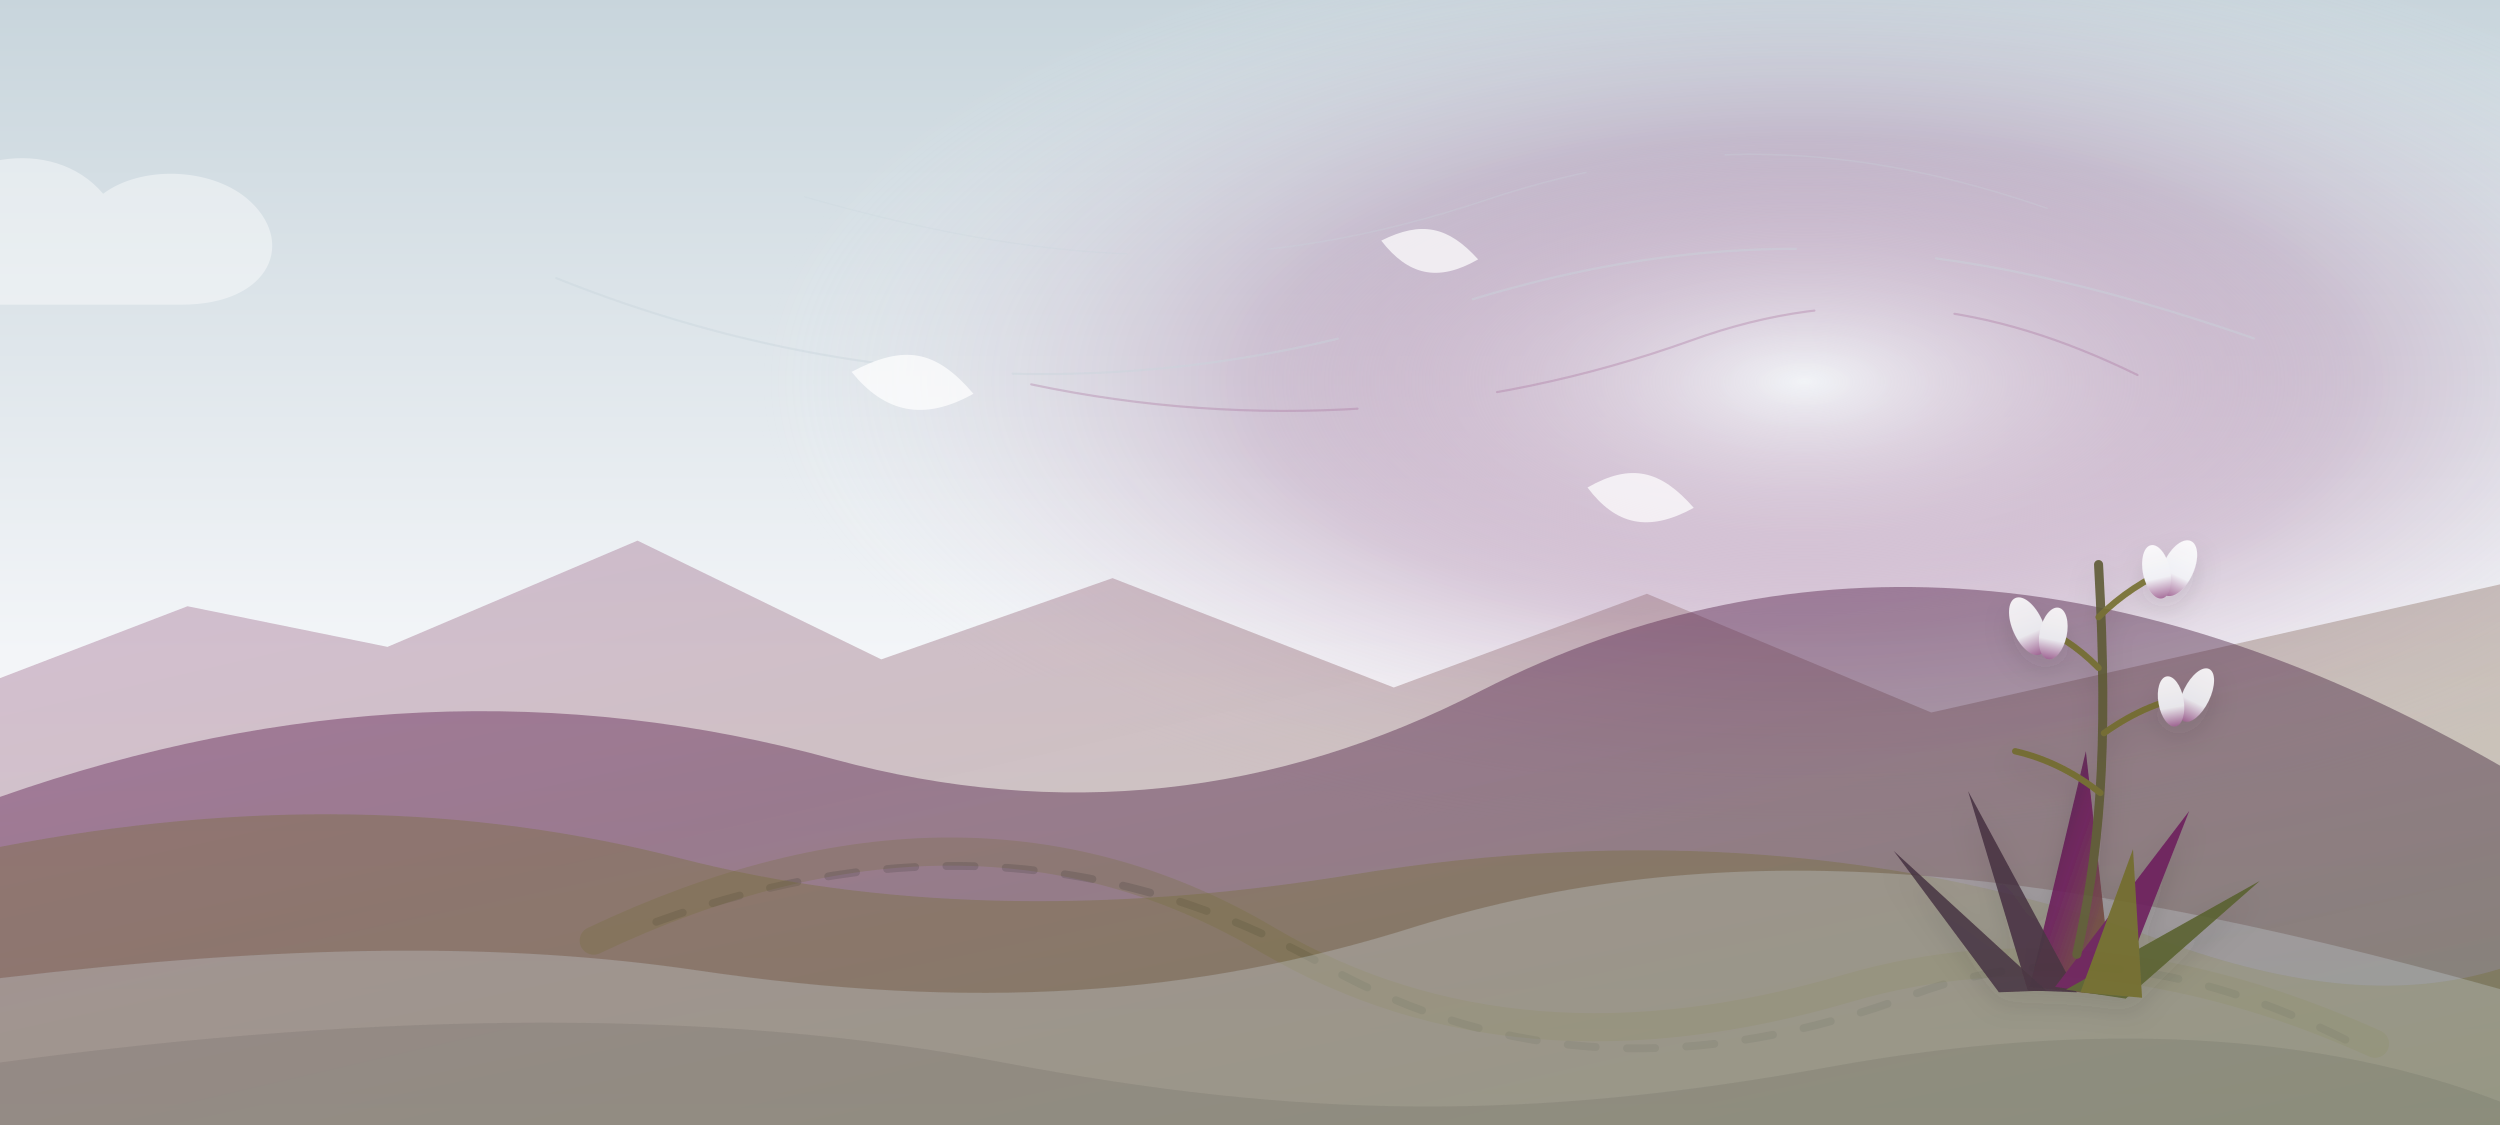
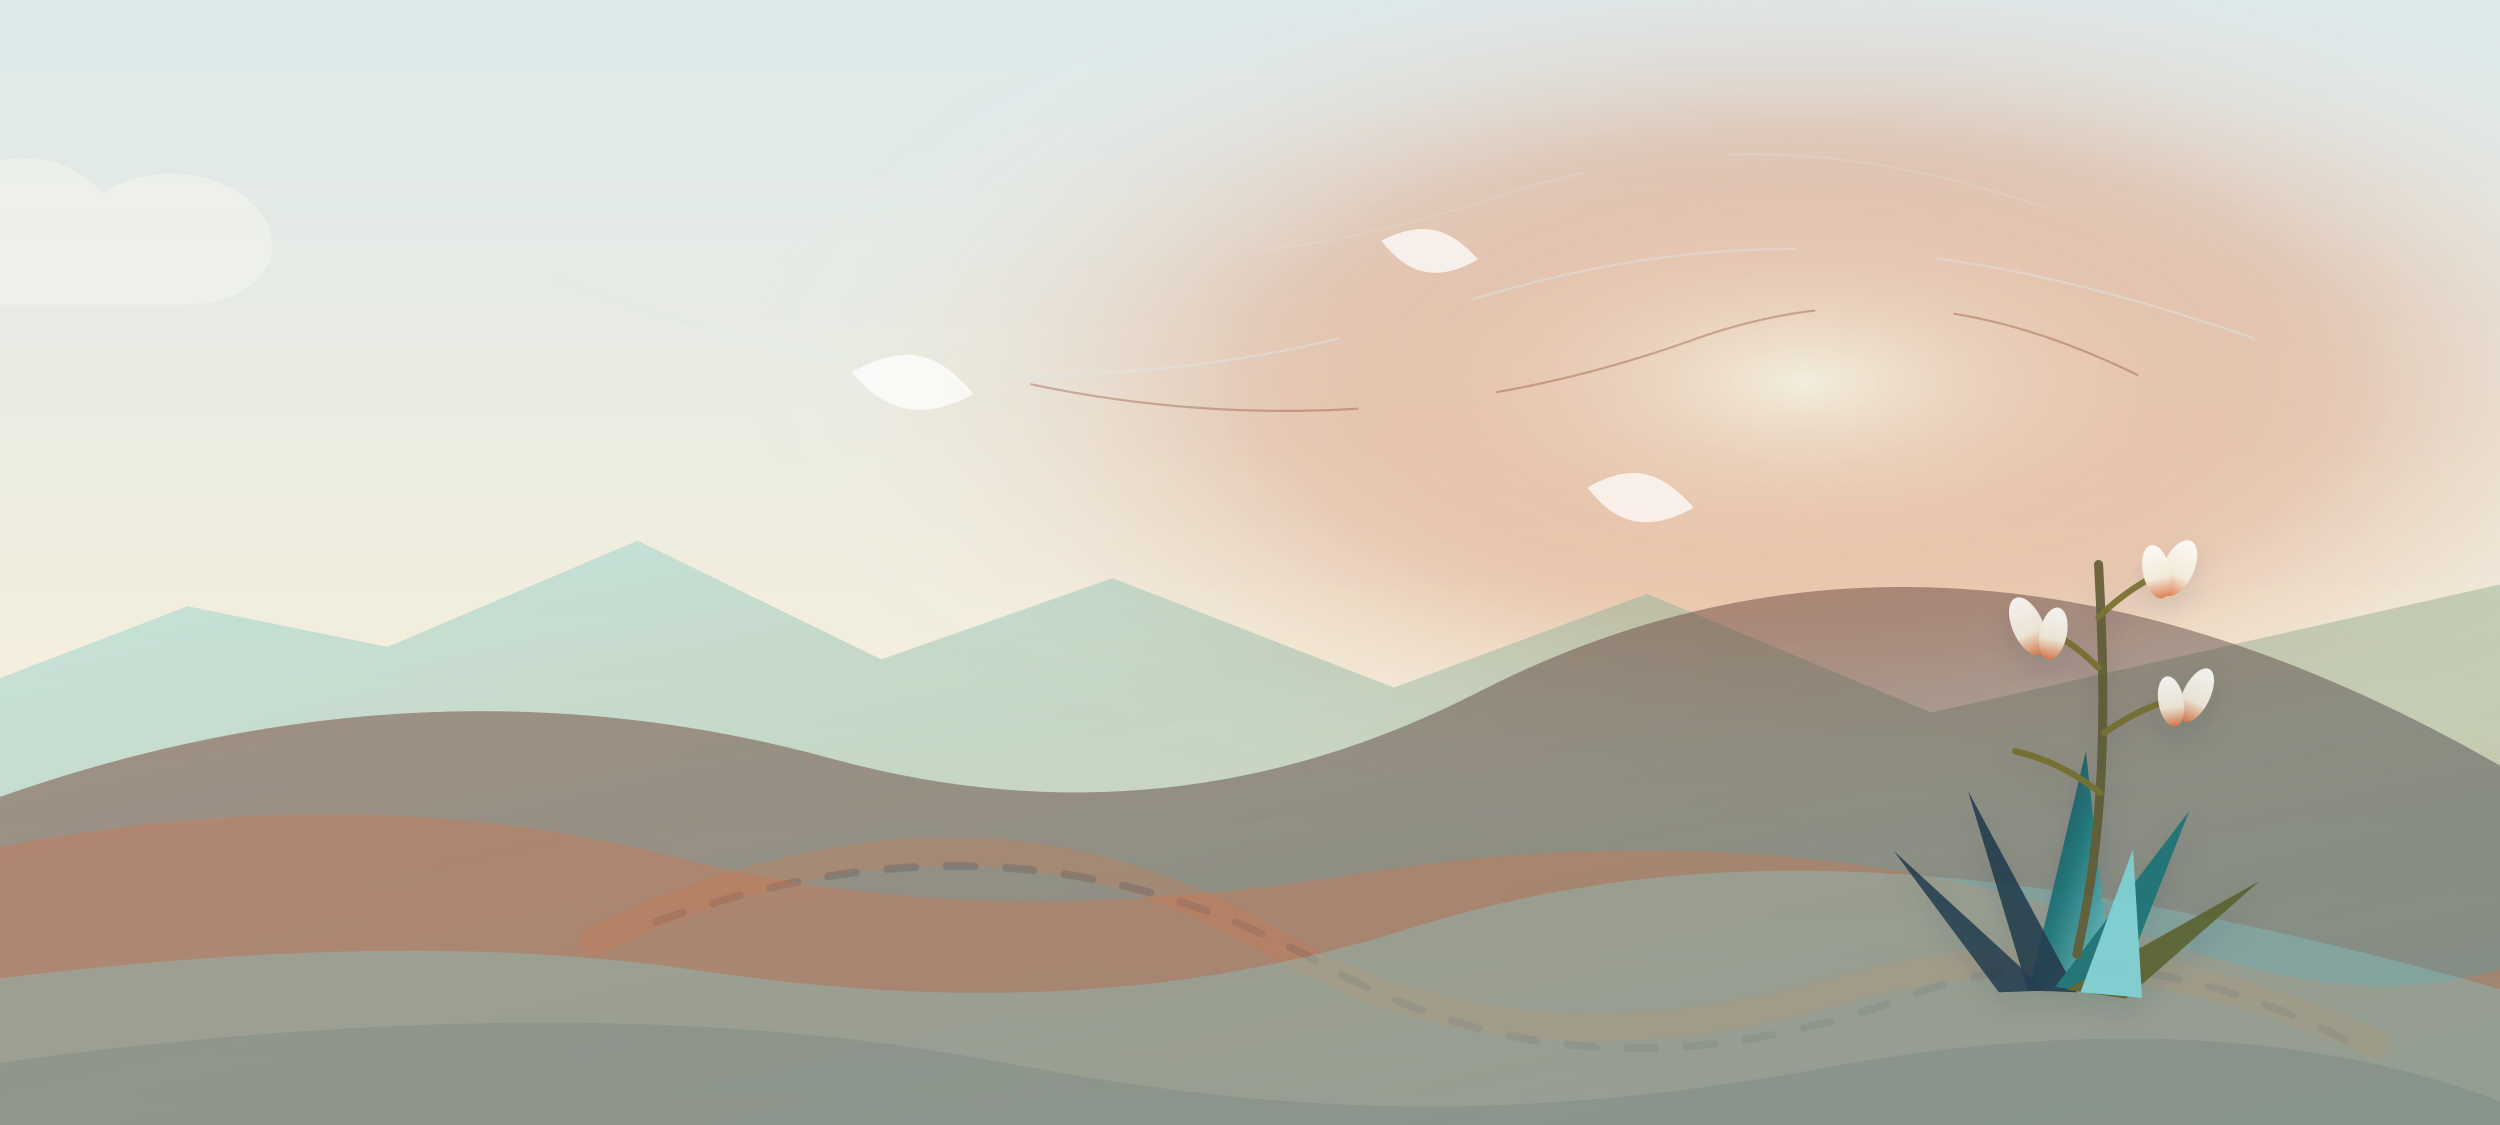
<svg xmlns="http://www.w3.org/2000/svg" viewBox="0 0 1600 720" role="img" aria-labelledby="title desc" data-brand-palette="raton-mainstreet" data-edge-overscan="true">
  <defs>
    <linearGradient id="sky" x1="0" y1="0" x2="0" y2="1">
-       <stop offset="0" stop-color="#c8d5dc" />
-       <stop offset="0.58" stop-color="#f3f5f8" />
-       <stop offset="1" stop-color="#ffffff" />
+       <stop offset="0" stop-color="#dce9eb" />
+       <stop offset="0.58" stop-color="#f3eedd" />
+       <stop offset="1" stop-color="#faf8f1" />
    </linearGradient>
    <radialGradient id="sunwash" cx="0.72" cy="0.34" r="0.42">
-       <stop offset="0" stop-color="#f3f5f8" stop-opacity="0.9" />
-       <stop offset="0.52" stop-color="#a06393" stop-opacity="0.28" />
+       <stop offset="0" stop-color="#f3eedd" stop-opacity="0.9" />
+       <stop offset="0.52" stop-color="#d97345" stop-opacity="0.28" />
      <stop offset="1" stop-color="#ffffff" stop-opacity="0" />
    </radialGradient>
    <linearGradient id="farTone" x1="0" y1="0" x2="1" y2="1">
-       <stop offset="0" stop-color="#a06393" stop-opacity="0.70" />
+       <stop offset="0" stop-color="#7ed4d8" stop-opacity="0.70" />
      <stop offset="1" stop-color="#716c2c" stop-opacity="0.68" />
    </linearGradient>
    <linearGradient id="nearTone" x1="0" y1="0" x2="1" y2="1">
-       <stop offset="0" stop-color="#6c1c5b" />
-       <stop offset="1" stop-color="#2a2a2a" />
+       <stop offset="0" stop-color="#772816" />
+       <stop offset="1" stop-color="#22495a" />
    </linearGradient>
    <linearGradient id="yuccaLeaf" x1="0" y1="0" x2="1" y2="1">
-       <stop offset="0" stop-color="#3f2b3a" />
-       <stop offset="0.48" stop-color="#6c1c5b" />
-       <stop offset="1" stop-color="#716c2c" />
+       <stop offset="0" stop-color="#173047" />
+       <stop offset="0.48" stop-color="#147176" />
+       <stop offset="1" stop-color="#7ed4d8" />
    </linearGradient>
    <linearGradient id="flower" x1="0" y1="0" x2="0" y2="1">
      <stop offset="0" stop-color="#ffffff" />
-       <stop offset="0.62" stop-color="#f3f5f8" />
-       <stop offset="1" stop-color="#a06393" />
+       <stop offset="0.62" stop-color="#f3eedd" />
+       <stop offset="1" stop-color="#d97345" />
    </linearGradient>
    <filter id="softShadow" x="-20%" y="-20%" width="140%" height="150%">
-       <feDropShadow dx="0" dy="14" stdDeviation="14" flood-color="#2a2a2a" flood-opacity="0.13" />
+       <feDropShadow dx="0" dy="14" stdDeviation="14" flood-color="#173047" flood-opacity="0.13" />
    </filter>
    <style>
  .sun-glow { animation: geo-sun 30s ease-in-out infinite alternate; }
  .cloud-bank { animation: geo-clouds 108s linear infinite; }
  .far-range,
  .mid-range {
    transform-box: fill-box;
    transform-origin: 50% 100%;
  }
  .far-range { animation: geo-far 52s ease-in-out infinite alternate; }
  .mid-range { animation: geo-mid 44s ease-in-out infinite alternate; }
  .near-feature { animation: geo-near 38s ease-in-out infinite alternate; }
  .plains-layer {
    transform-box: fill-box;
    transform-origin: 50% 100%;
    animation: geo-plains 48s ease-in-out infinite alternate;
  }
  .wind-line {
    fill: none;
-     stroke: #c8d5dc;
+     stroke: #dce9eb;
    opacity: 0.42;
    stroke-width: 1.4;
    stroke-linecap: round;
    stroke-dasharray: 210 90;
    animation: geo-wind 28s linear infinite;
  }
  .wind-line.thin { stroke-width: 0.9; opacity: 0.28; animation-duration: 34s; }
-   .wind-line.gold { stroke: #a06393; opacity: 0.30; animation-duration: 31s; }
+   .wind-line.gold { stroke: #772816; opacity: 0.30; animation-duration: 31s; }
  .yucca-sway {
    transform-box: fill-box;
    transform-origin: 50% 100%;
    animation: geo-yucca 10.5s ease-in-out infinite alternate;
  }
  .yucca-sway.slow { animation-duration: 13s; animation-delay: -1.2s; }
  .leaf-sway {
    transform-box: fill-box;
    transform-origin: 50% 100%;
    animation: geo-leaf 12s ease-in-out infinite alternate;
  }
  .blossom {
    transform-box: fill-box;
    transform-origin: 50% 18%;
    animation: geo-blossom 9s ease-in-out infinite alternate;
  }
  .blossom.d2 { animation-delay: -1.6s; }
  .blossom.d3 { animation-delay: -3.1s; }
  .seed {
    transform-box: fill-box;
    transform-origin: 0 0;
    animation: geo-seed 24s ease-in-out infinite;
  }
  .seed.s2 { animation-delay: -4s; }
  .seed.s3 { animation-delay: -8s; }
  @keyframes geo-sun {
    from { transform: translate(-3px, 1px) scale(0.99); opacity: 0.54; }
    to { transform: translate(4px, -2px) scale(1.01); opacity: 0.68; }
  }
  @keyframes geo-clouds {
    from { transform: translateX(-220px); }
    to { transform: translateX(1700px); }
  }
  @keyframes geo-far {
    from { transform: translateX(-2px) scaleX(1.014); }
    to { transform: translateX(2px) scaleX(1.018); }
  }
  @keyframes geo-mid {
    from { transform: translateX(2px) scaleX(1.018); }
    to { transform: translateX(-2px) scaleX(1.014); }
  }
  @keyframes geo-near {
    from { transform: translateX(-3px) translateY(0.5px); }
    to { transform: translateX(3px) translateY(-0.5px); }
  }
  @keyframes geo-plains {
    from { transform: translateX(-2px) scaleX(1.012); }
    to { transform: translateX(2px) translateY(-1px) scaleX(1.016); }
  }
  @keyframes geo-wind {
    from { stroke-dashoffset: 180; transform: translateX(-18px); }
    to { stroke-dashoffset: -180; transform: translateX(26px); }
  }
  @keyframes geo-yucca {
    from { transform: rotate(-0.8deg) translateX(-1px); }
    to { transform: rotate(1.1deg) translateX(1.5px); }
  }
  @keyframes geo-leaf {
    from { transform: rotate(-0.45deg); }
    to { transform: rotate(0.75deg); }
  }
  @keyframes geo-blossom {
    from { transform: rotate(-1.2deg) translateY(0); }
    to { transform: rotate(1deg) translateY(1px); }
  }
  @keyframes geo-seed {
    0%, 100% { transform: translate(0, 0) rotate(-3deg); opacity: 0.54; }
    50% { transform: translate(14px, 4px) rotate(4deg); opacity: 0.36; }
  }
  @media (prefers-reduced-motion: reduce) {
    .sun-glow,
    .cloud-bank,
    .far-range,
    .mid-range,
    .near-feature,
    .plains-layer,
    .wind-line,
    .yucca-sway,
    .leaf-sway,
    .blossom,
    .seed {
      animation: none !important;
    }
  }
</style>
  </defs>
  <rect width="1600" height="720" fill="url(#sky)" />
  <rect width="1600" height="720" fill="url(#sunwash)" class="sun-glow" />
  <g class="cloud-bank" opacity="0.42">
-     <path d="M-160 162c22-39 76-46 104-20 22-44 90-56 122-18 24-18 68-17 92 3 32 27 16 68-42 68h-276z" fill="#ffffff" />
-     <path d="M-520 238c16-30 54-37 76-16 15-34 64-46 89-18 18-14 54-13 72 4 25 23 14 54-30 54h-207z" fill="#ffffff" opacity="0.78" />
+     <path d="M-160 162c22-39 76-46 104-20 22-44 90-56 122-18 24-18 68-17 92 3 32 27 16 68-42 68h-276z" fill="#faf8f1" />
+     <path d="M-520 238c16-30 54-37 76-16 15-34 64-46 89-18 18-14 54-13 72 4 25 23 14 54-30 54h-207z" fill="#faf8f1" opacity="0.78" />
  </g>
  <path class="wind-line thin" d="M515 126c168 48 292 50 436 2 126-42 236-38 364 7" />
  <path class="wind-line" d="M356 178c190 76 384 80 566 20 192-63 342-45 536 24" />
  <path class="wind-line gold" d="M660 246c142 30 288 20 422-28 102-37 192-24 286 22" />
  <g class="far-range">
    <path d="M0 434l120-46 128 26 160-68 156 76 148-52 180 70 162-60 182 76 364-82v346H0z" fill="url(#farTone)" opacity="0.54" />
  </g>
  <g class="mid-range">
    <path d="M0 510c182-64 360-72 534-24 144 39 282 24 414-44 204-104 422-84 652 48v230H0z" fill="url(#nearTone)" opacity="0.44" />
  </g>
  <g class="near-feature">
-     <path d="M380 602c160-76 304-76 432 0 106 62 230 72 372 30 104-30 216-18 336 36" fill="none" stroke="#716c2c" stroke-width="18" stroke-linecap="round" opacity="0.24" />
-     <path d="M420 590c154-56 296-46 428 28 114 64 240 70 378 18 86-32 182-20 288 36" fill="none" stroke="#2a2a2a" stroke-width="5" stroke-linecap="round" stroke-dasharray="18 20" opacity="0.18" />
+     <path d="M380 602c160-76 304-76 432 0 106 62 230 72 372 30 104-30 216-18 336 36" fill="none" stroke="#d97345" stroke-width="18" stroke-linecap="round" opacity="0.24" />
+     <path d="M420 590c154-56 296-46 428 28 114 64 240 70 378 18 86-32 182-20 288 36" fill="none" stroke="#173047" stroke-width="5" stroke-linecap="round" stroke-dasharray="18 20" opacity="0.18" />
  </g>
  <g id="plains" class="plains-layer" opacity="0.95">
-     <path d="M0 542c155-30 300-28 438 8 122 31 265 36 426 10 182-30 355-18 520 42 85 31 155 37 216 18v100H0z" fill="#716c2c" opacity="0.34" />
-     <path d="M0 626c184-22 324-23 446-5 176 26 318 17 460-28 188-58 388-46 694 40v87H0z" fill="#c8d5dc" opacity="0.32" />
-     <path d="M0 680c250-34 465-34 642 0 190 36 336 38 528 3 170-31 316-22 430 22v15H0z" fill="#2a2a2a" opacity="0.10" />
+     <path d="M0 542c155-30 300-28 438 8 122 31 265 36 426 10 182-30 355-18 520 42 85 31 155 37 216 18v100H0z" fill="#d97345" opacity="0.34" />
+     <path d="M0 626c184-22 324-23 446-5 176 26 318 17 460-28 188-58 388-46 694 40v87H0z" fill="#7ed4d8" opacity="0.32" />
+     <path d="M0 680c250-34 465-34 642 0 190 36 336 38 528 3 170-31 316-22 430 22v15H0z" fill="#173047" opacity="0.10" />
  </g>
  <g filter="url(#softShadow)" opacity="0.88" transform="translate(1212 330) scale(0.58)">
    <g class="leaf-sway">
      <path d="M150 520l62-260 30 270z" fill="url(#yuccaLeaf)" />
-       <path d="M148 524l-66-220 120 222z" fill="#3f2b3a" opacity="0.9" />
-       <path d="M178 520l148-194-80 204z" fill="#6c1c5b" />
+       <path d="M148 524l-66-220 120 222z" fill="#173047" opacity="0.9" />
+       <path d="M178 520l148-194-80 204z" fill="#147176" />
      <path d="M190 523l214-120-148 130z" fill="#59602e" />
-       <path d="M116 526L0 370l168 154z" fill="#3f2b3a" opacity="0.88" />
-       <path d="M206 526l58-158 10 164z" fill="#716c2c" />
+       <path d="M116 526L0 370l168 154z" fill="#173047" opacity="0.88" />
+       <path d="M206 526l58-158 10 164z" fill="#7ed4d8" />
    </g>
    <g class="yucca-sway slow" transform="translate(202 54)">
      <path d="M0 430C24 320 36 213 24 0" fill="none" stroke="#5b5931" stroke-width="10" stroke-linecap="round" />
      <path d="M24 58c24-24 52-42 82-55" fill="none" stroke="#716c2c" stroke-width="7" stroke-linecap="round" />
      <path d="M24 114c-25-25-48-39-75-49" fill="none" stroke="#716c2c" stroke-width="7" stroke-linecap="round" />
      <path d="M30 186c34-24 65-37 104-43" fill="none" stroke="#716c2c" stroke-width="7" stroke-linecap="round" />
      <path d="M26 252c-28-22-59-38-94-46" fill="none" stroke="#716c2c" stroke-width="7" stroke-linecap="round" />
      <g class="blossom">
        <ellipse cx="112" cy="4" rx="17" ry="33" fill="url(#flower)" transform="rotate(25 112 4)" />
        <ellipse cx="88" cy="8" rx="15" ry="30" fill="url(#flower)" transform="rotate(-12 88 8)" />
      </g>
      <g class="blossom d2">
        <ellipse cx="-54" cy="68" rx="17" ry="34" fill="url(#flower)" transform="rotate(-24 -54 68)" />
        <ellipse cx="-26" cy="76" rx="15" ry="29" fill="url(#flower)" transform="rotate(12 -26 76)" />
      </g>
      <g class="blossom d3">
        <ellipse cx="132" cy="144" rx="15" ry="32" fill="url(#flower)" transform="rotate(26 132 144)" />
        <ellipse cx="104" cy="151" rx="14" ry="28" fill="url(#flower)" transform="rotate(-10 104 151)" />
      </g>
    </g>
  </g>
  <g opacity="0.72">
    <path class="seed" d="M545 238c34-18 54-14 78 14-32 18-57 12-78-14z" fill="#ffffff" />
    <path class="seed s2" d="M884 154c26-13 43-9 62 12-26 15-45 10-62-12z" fill="#ffffff" />
    <path class="seed s3" d="M1016 312c28-16 47-11 68 13-29 16-50 11-68-13z" fill="#ffffff" />
  </g>
</svg>
